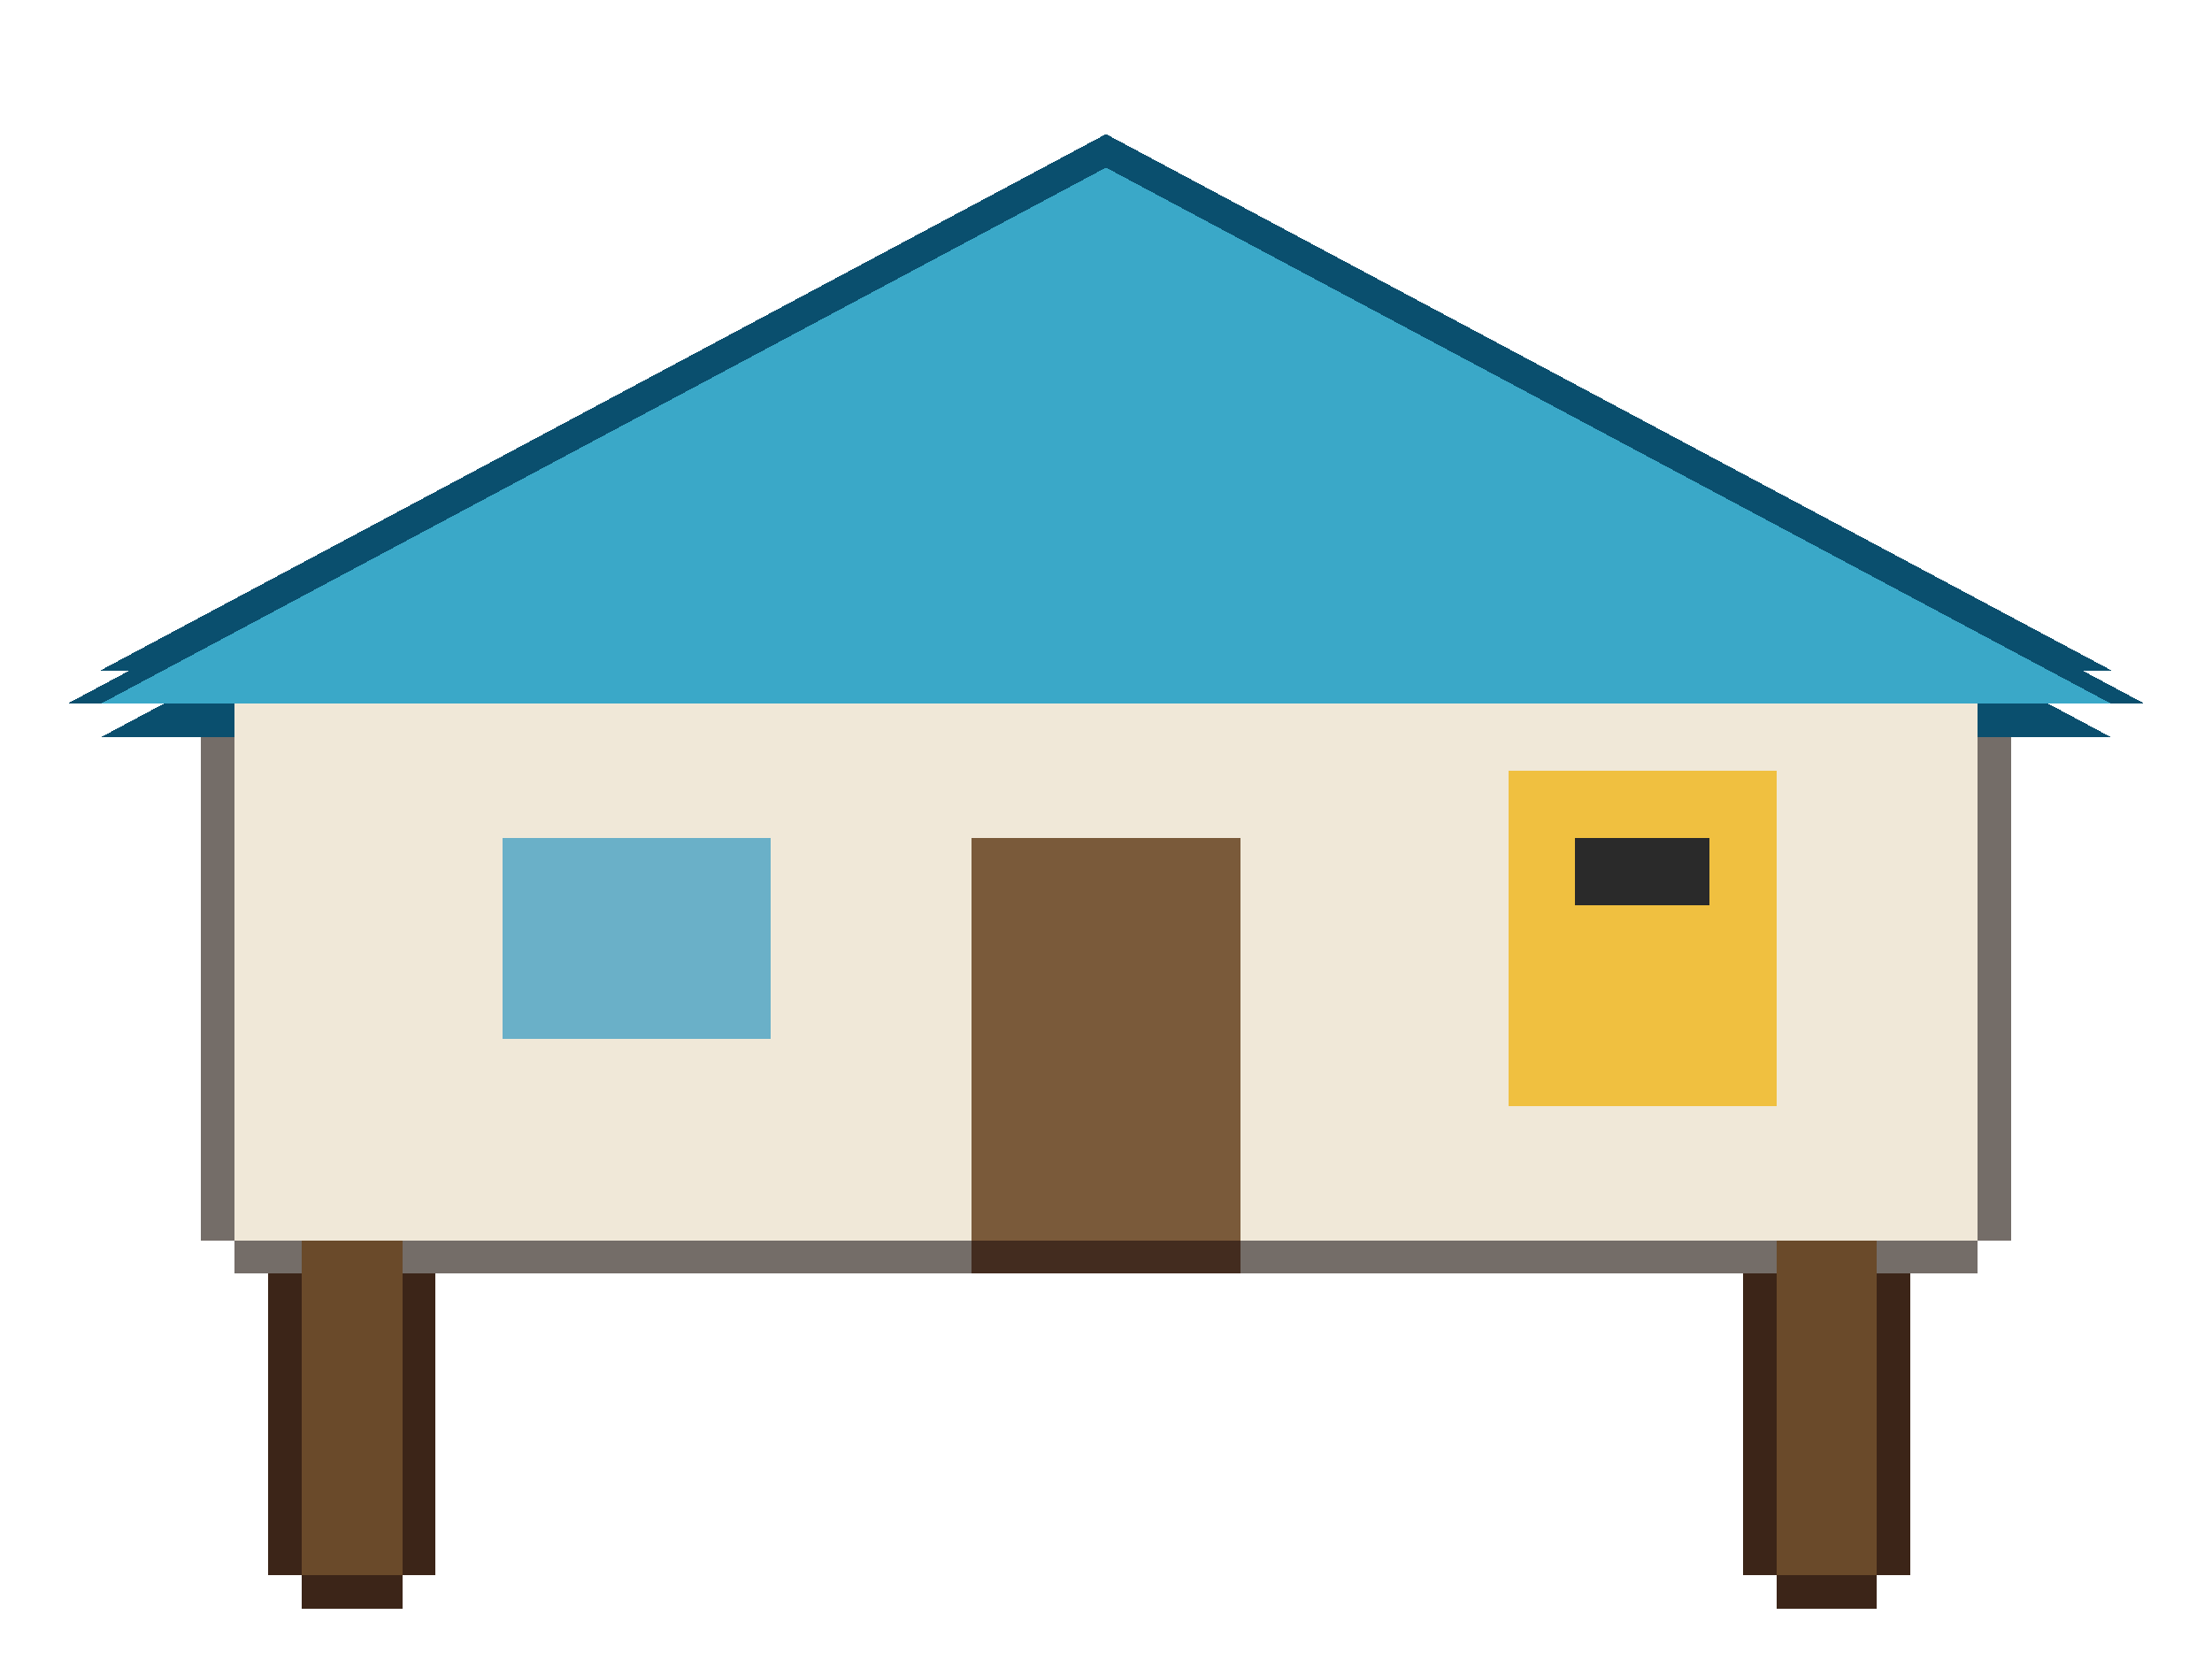
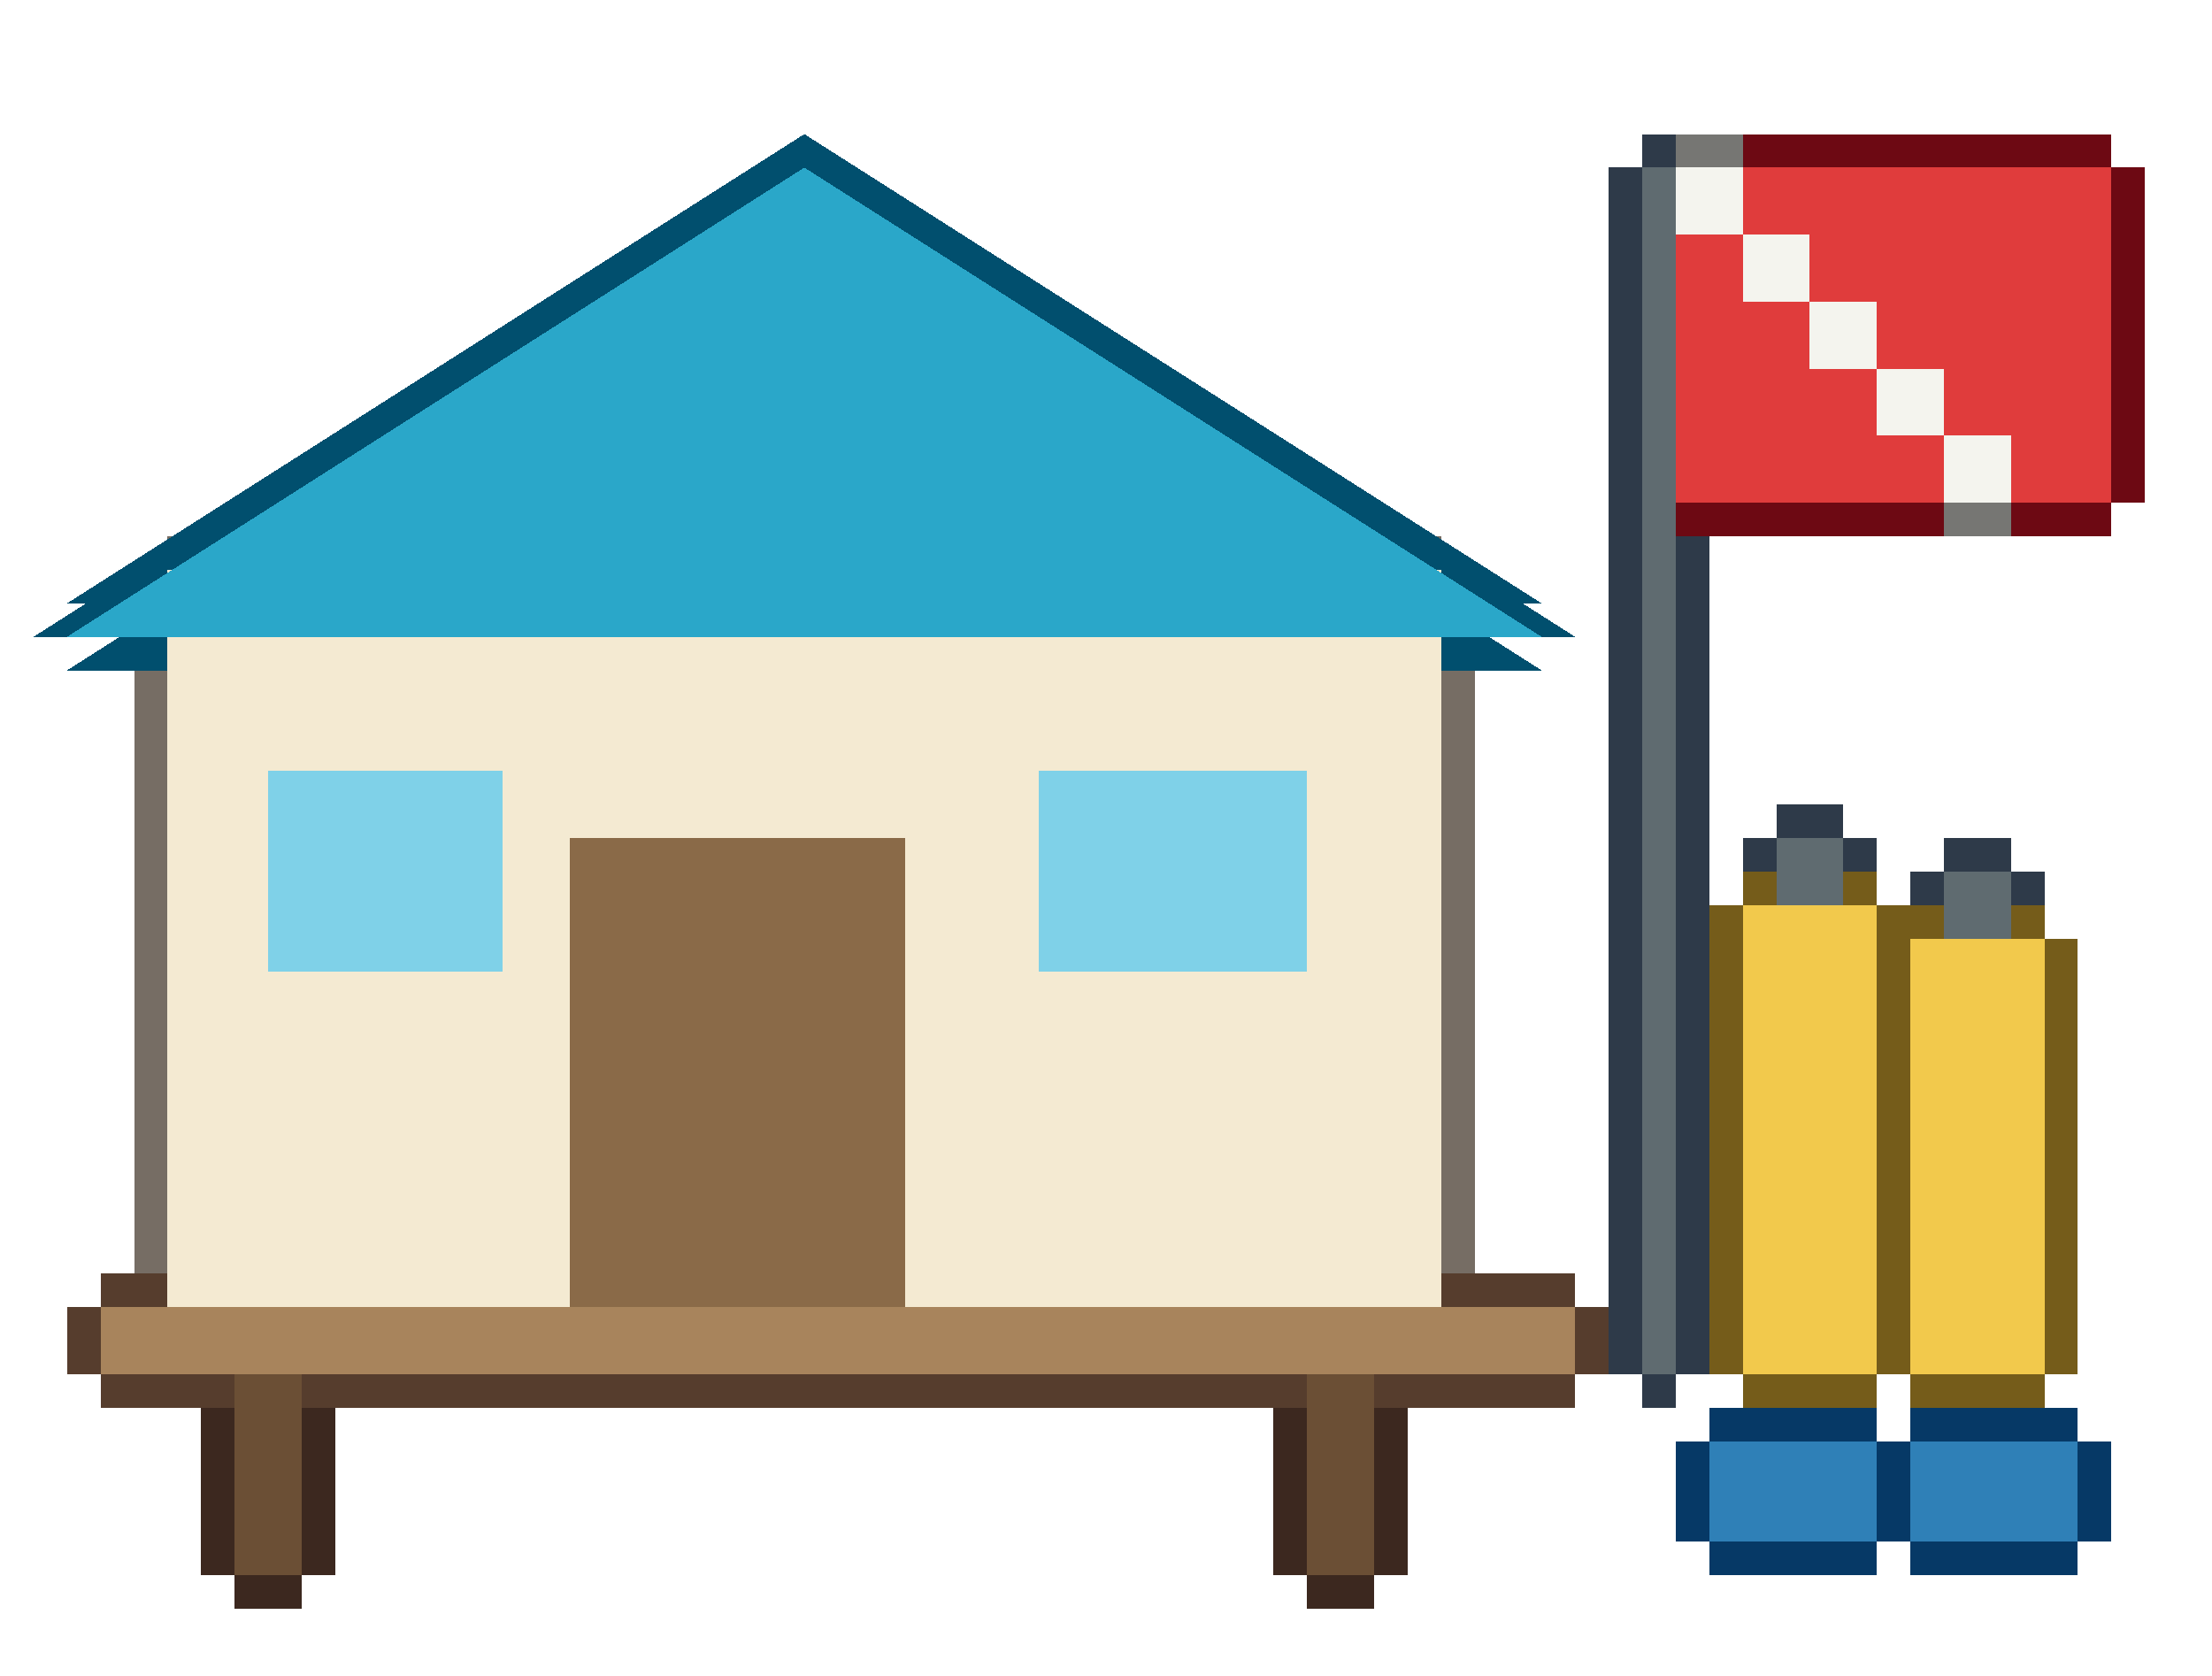
<svg xmlns="http://www.w3.org/2000/svg" width="66" height="50" viewBox="-1 -1 66 50" shape-rendering="crispEdges">
  <g id="outline">
    <g transform="translate(-1 0)">
-       <g fill="#3c2518">
-         <rect x="8" y="34" width="3" height="12" />
-         <rect x="52" y="34" width="3" height="12" />
+       <g id="art">
+         <rect x="6" y="38" width="2" height="8" fill="#3c281f" />
+         <rect x="38" y="38" width="2" height="8" fill="#3c281f" />
+         <rect x="4" y="16" width="38" height="22" fill="#766d64" />
+         <polygon points="1,18 23,4 45,18" fill="#014f6e" />
+         <rect x="16" y="24" width="10" height="14" fill="#493325" />
+         <rect x="7" y="22" width="7" height="6" fill="#2d627b" />
+         <rect x="30" y="22" width="8" height="6" fill="#2d627b" />
+         <rect x="2" y="38" width="44" height="2" fill="#563d2d" />
+         <rect x="48" y="4" width="1" height="36" fill="#2e3a49" />
+         <rect x="49" y="4" width="13" height="10" fill="#6d0913" />
+         <rect x="49" y="4" width="2" height="2" fill="#767673" />
+         <rect x="51" y="6" width="2" height="2" fill="#767673" />
+         <rect x="53" y="8" width="2" height="2" fill="#767673" />
+         <rect x="55" y="10" width="2" height="2" fill="#767673" />
+         <rect x="57" y="12" width="2" height="2" fill="#767673" />
+         <rect x="51" y="26" width="4" height="14" fill="#755c1a" />
+         <rect x="52" y="24" width="2" height="2" fill="#2e3a49" />
+         <rect x="56" y="27" width="4" height="13" fill="#755c1a" />
+         <rect x="57" y="25" width="2" height="2" fill="#2e3a49" />
+         <rect x="50" y="42" width="5" height="3" fill="#063966" />
+         <rect x="56" y="42" width="5" height="3" fill="#063966" />
      </g>
-       <rect x="6" y="18" width="52" height="18" fill="#746d68" />
-       <polygon points="2,20 32,4 62,20" fill="#0a4f6e" />
-       <rect x="14" y="24" width="8" height="6" fill="#26546e" />
-       <rect x="28" y="24" width="8" height="12" fill="#432c1f" />
-       <rect x="44" y="22" width="8" height="10" fill="#745713" />
-       <rect x="46" y="24" width="4" height="2" fill="#211e29" />
    </g>
    <g transform="translate(1 0)">
-       <g fill="#3c2518">
-         <rect x="8" y="34" width="3" height="12" />
-         <rect x="52" y="34" width="3" height="12" />
+       <g id="art">
+         <rect x="6" y="38" width="2" height="8" fill="#3c281f" />
+         <rect x="38" y="38" width="2" height="8" fill="#3c281f" />
+         <rect x="4" y="16" width="38" height="22" fill="#766d64" />
+         <polygon points="1,18 23,4 45,18" fill="#014f6e" />
+         <rect x="16" y="24" width="10" height="14" fill="#493325" />
+         <rect x="7" y="22" width="7" height="6" fill="#2d627b" />
+         <rect x="30" y="22" width="8" height="6" fill="#2d627b" />
+         <rect x="2" y="38" width="44" height="2" fill="#563d2d" />
+         <rect x="48" y="4" width="1" height="36" fill="#2e3a49" />
+         <rect x="49" y="4" width="13" height="10" fill="#6d0913" />
+         <rect x="49" y="4" width="2" height="2" fill="#767673" />
+         <rect x="51" y="6" width="2" height="2" fill="#767673" />
+         <rect x="53" y="8" width="2" height="2" fill="#767673" />
+         <rect x="55" y="10" width="2" height="2" fill="#767673" />
+         <rect x="57" y="12" width="2" height="2" fill="#767673" />
+         <rect x="51" y="26" width="4" height="14" fill="#755c1a" />
+         <rect x="52" y="24" width="2" height="2" fill="#2e3a49" />
+         <rect x="56" y="27" width="4" height="13" fill="#755c1a" />
+         <rect x="57" y="25" width="2" height="2" fill="#2e3a49" />
+         <rect x="50" y="42" width="5" height="3" fill="#063966" />
+         <rect x="56" y="42" width="5" height="3" fill="#063966" />
      </g>
-       <rect x="6" y="18" width="52" height="18" fill="#746d68" />
-       <polygon points="2,20 32,4 62,20" fill="#0a4f6e" />
-       <rect x="14" y="24" width="8" height="6" fill="#26546e" />
-       <rect x="28" y="24" width="8" height="12" fill="#432c1f" />
-       <rect x="44" y="22" width="8" height="10" fill="#745713" />
-       <rect x="46" y="24" width="4" height="2" fill="#211e29" />
    </g>
    <g transform="translate(0 -1)">
-       <g fill="#3c2518">
-         <rect x="8" y="34" width="3" height="12" />
-         <rect x="52" y="34" width="3" height="12" />
+       <g id="art">
+         <rect x="6" y="38" width="2" height="8" fill="#3c281f" />
+         <rect x="38" y="38" width="2" height="8" fill="#3c281f" />
+         <rect x="4" y="16" width="38" height="22" fill="#766d64" />
+         <polygon points="1,18 23,4 45,18" fill="#014f6e" />
+         <rect x="16" y="24" width="10" height="14" fill="#493325" />
+         <rect x="7" y="22" width="7" height="6" fill="#2d627b" />
+         <rect x="30" y="22" width="8" height="6" fill="#2d627b" />
+         <rect x="2" y="38" width="44" height="2" fill="#563d2d" />
+         <rect x="48" y="4" width="1" height="36" fill="#2e3a49" />
+         <rect x="49" y="4" width="13" height="10" fill="#6d0913" />
+         <rect x="49" y="4" width="2" height="2" fill="#767673" />
+         <rect x="51" y="6" width="2" height="2" fill="#767673" />
+         <rect x="53" y="8" width="2" height="2" fill="#767673" />
+         <rect x="55" y="10" width="2" height="2" fill="#767673" />
+         <rect x="57" y="12" width="2" height="2" fill="#767673" />
+         <rect x="51" y="26" width="4" height="14" fill="#755c1a" />
+         <rect x="52" y="24" width="2" height="2" fill="#2e3a49" />
+         <rect x="56" y="27" width="4" height="13" fill="#755c1a" />
+         <rect x="57" y="25" width="2" height="2" fill="#2e3a49" />
+         <rect x="50" y="42" width="5" height="3" fill="#063966" />
+         <rect x="56" y="42" width="5" height="3" fill="#063966" />
      </g>
-       <rect x="6" y="18" width="52" height="18" fill="#746d68" />
-       <polygon points="2,20 32,4 62,20" fill="#0a4f6e" />
-       <rect x="14" y="24" width="8" height="6" fill="#26546e" />
-       <rect x="28" y="24" width="8" height="12" fill="#432c1f" />
-       <rect x="44" y="22" width="8" height="10" fill="#745713" />
-       <rect x="46" y="24" width="4" height="2" fill="#211e29" />
    </g>
    <g transform="translate(0 1)">
-       <g fill="#3c2518">
-         <rect x="8" y="34" width="3" height="12" />
-         <rect x="52" y="34" width="3" height="12" />
+       <g id="art">
+         <rect x="6" y="38" width="2" height="8" fill="#3c281f" />
+         <rect x="38" y="38" width="2" height="8" fill="#3c281f" />
+         <rect x="4" y="16" width="38" height="22" fill="#766d64" />
+         <polygon points="1,18 23,4 45,18" fill="#014f6e" />
+         <rect x="16" y="24" width="10" height="14" fill="#493325" />
+         <rect x="7" y="22" width="7" height="6" fill="#2d627b" />
+         <rect x="30" y="22" width="8" height="6" fill="#2d627b" />
+         <rect x="2" y="38" width="44" height="2" fill="#563d2d" />
+         <rect x="48" y="4" width="1" height="36" fill="#2e3a49" />
+         <rect x="49" y="4" width="13" height="10" fill="#6d0913" />
+         <rect x="49" y="4" width="2" height="2" fill="#767673" />
+         <rect x="51" y="6" width="2" height="2" fill="#767673" />
+         <rect x="53" y="8" width="2" height="2" fill="#767673" />
+         <rect x="55" y="10" width="2" height="2" fill="#767673" />
+         <rect x="57" y="12" width="2" height="2" fill="#767673" />
+         <rect x="51" y="26" width="4" height="14" fill="#755c1a" />
+         <rect x="52" y="24" width="2" height="2" fill="#2e3a49" />
+         <rect x="56" y="27" width="4" height="13" fill="#755c1a" />
+         <rect x="57" y="25" width="2" height="2" fill="#2e3a49" />
+         <rect x="50" y="42" width="5" height="3" fill="#063966" />
+         <rect x="56" y="42" width="5" height="3" fill="#063966" />
      </g>
-       <rect x="6" y="18" width="52" height="18" fill="#746d68" />
-       <polygon points="2,20 32,4 62,20" fill="#0a4f6e" />
-       <rect x="14" y="24" width="8" height="6" fill="#26546e" />
-       <rect x="28" y="24" width="8" height="12" fill="#432c1f" />
-       <rect x="44" y="22" width="8" height="10" fill="#745713" />
-       <rect x="46" y="24" width="4" height="2" fill="#211e29" />
    </g>
  </g>
  <g id="art" data-size="64 48" data-box="0 0 64 48">
-     <g fill="#6a4a2a">
-       <rect x="8" y="34" width="3" height="12" />
-       <rect x="52" y="34" width="3" height="12" />
+     <g id="art">
+       <rect x="6" y="38" width="2" height="8" fill="#6b4f35" />
+       <rect x="38" y="38" width="2" height="8" fill="#6b4f35" />
+       <rect x="4" y="16" width="38" height="22" fill="#f4ead2" />
+       <polygon points="1,18 23,4 45,18" fill="#2aa7c9" />
+       <rect x="16" y="24" width="10" height="14" fill="#8a6a48" />
+       <rect x="7" y="22" width="7" height="6" fill="#7fd1e8" />
+       <rect x="30" y="22" width="8" height="6" fill="#7fd1e8" />
+       <rect x="2" y="38" width="44" height="2" fill="#a8845c" />
+       <rect x="48" y="4" width="1" height="36" fill="#5f6b70" />
+       <rect x="49" y="4" width="13" height="10" fill="#e03c3c" />
+       <rect x="49" y="4" width="2" height="2" fill="#f4f4ee" />
+       <rect x="51" y="6" width="2" height="2" fill="#f4f4ee" />
+       <rect x="53" y="8" width="2" height="2" fill="#f4f4ee" />
+       <rect x="55" y="10" width="2" height="2" fill="#f4f4ee" />
+       <rect x="57" y="12" width="2" height="2" fill="#f4f4ee" />
+       <rect x="51" y="26" width="4" height="14" fill="#f2c94c" />
+       <rect x="52" y="24" width="2" height="2" fill="#5f6b70" />
+       <rect x="56" y="27" width="4" height="13" fill="#f2c94c" />
+       <rect x="57" y="25" width="2" height="2" fill="#5f6b70" />
+       <rect x="50" y="42" width="5" height="3" fill="#2f80b7" />
+       <rect x="56" y="42" width="5" height="3" fill="#2f80b7" />
    </g>
-     <rect x="6" y="18" width="52" height="18" fill="#f0e8d8" />
-     <polygon points="2,20 32,4 62,20" fill="#3aa8c8" />
-     <rect x="14" y="24" width="8" height="6" fill="#6ab0c8" />
-     <rect x="28" y="24" width="8" height="12" fill="#7a5a3a" />
-     <rect x="44" y="22" width="8" height="10" fill="#f0c040" />
-     <rect x="46" y="24" width="4" height="2" fill="#2a2a2a" />
  </g>
</svg>
